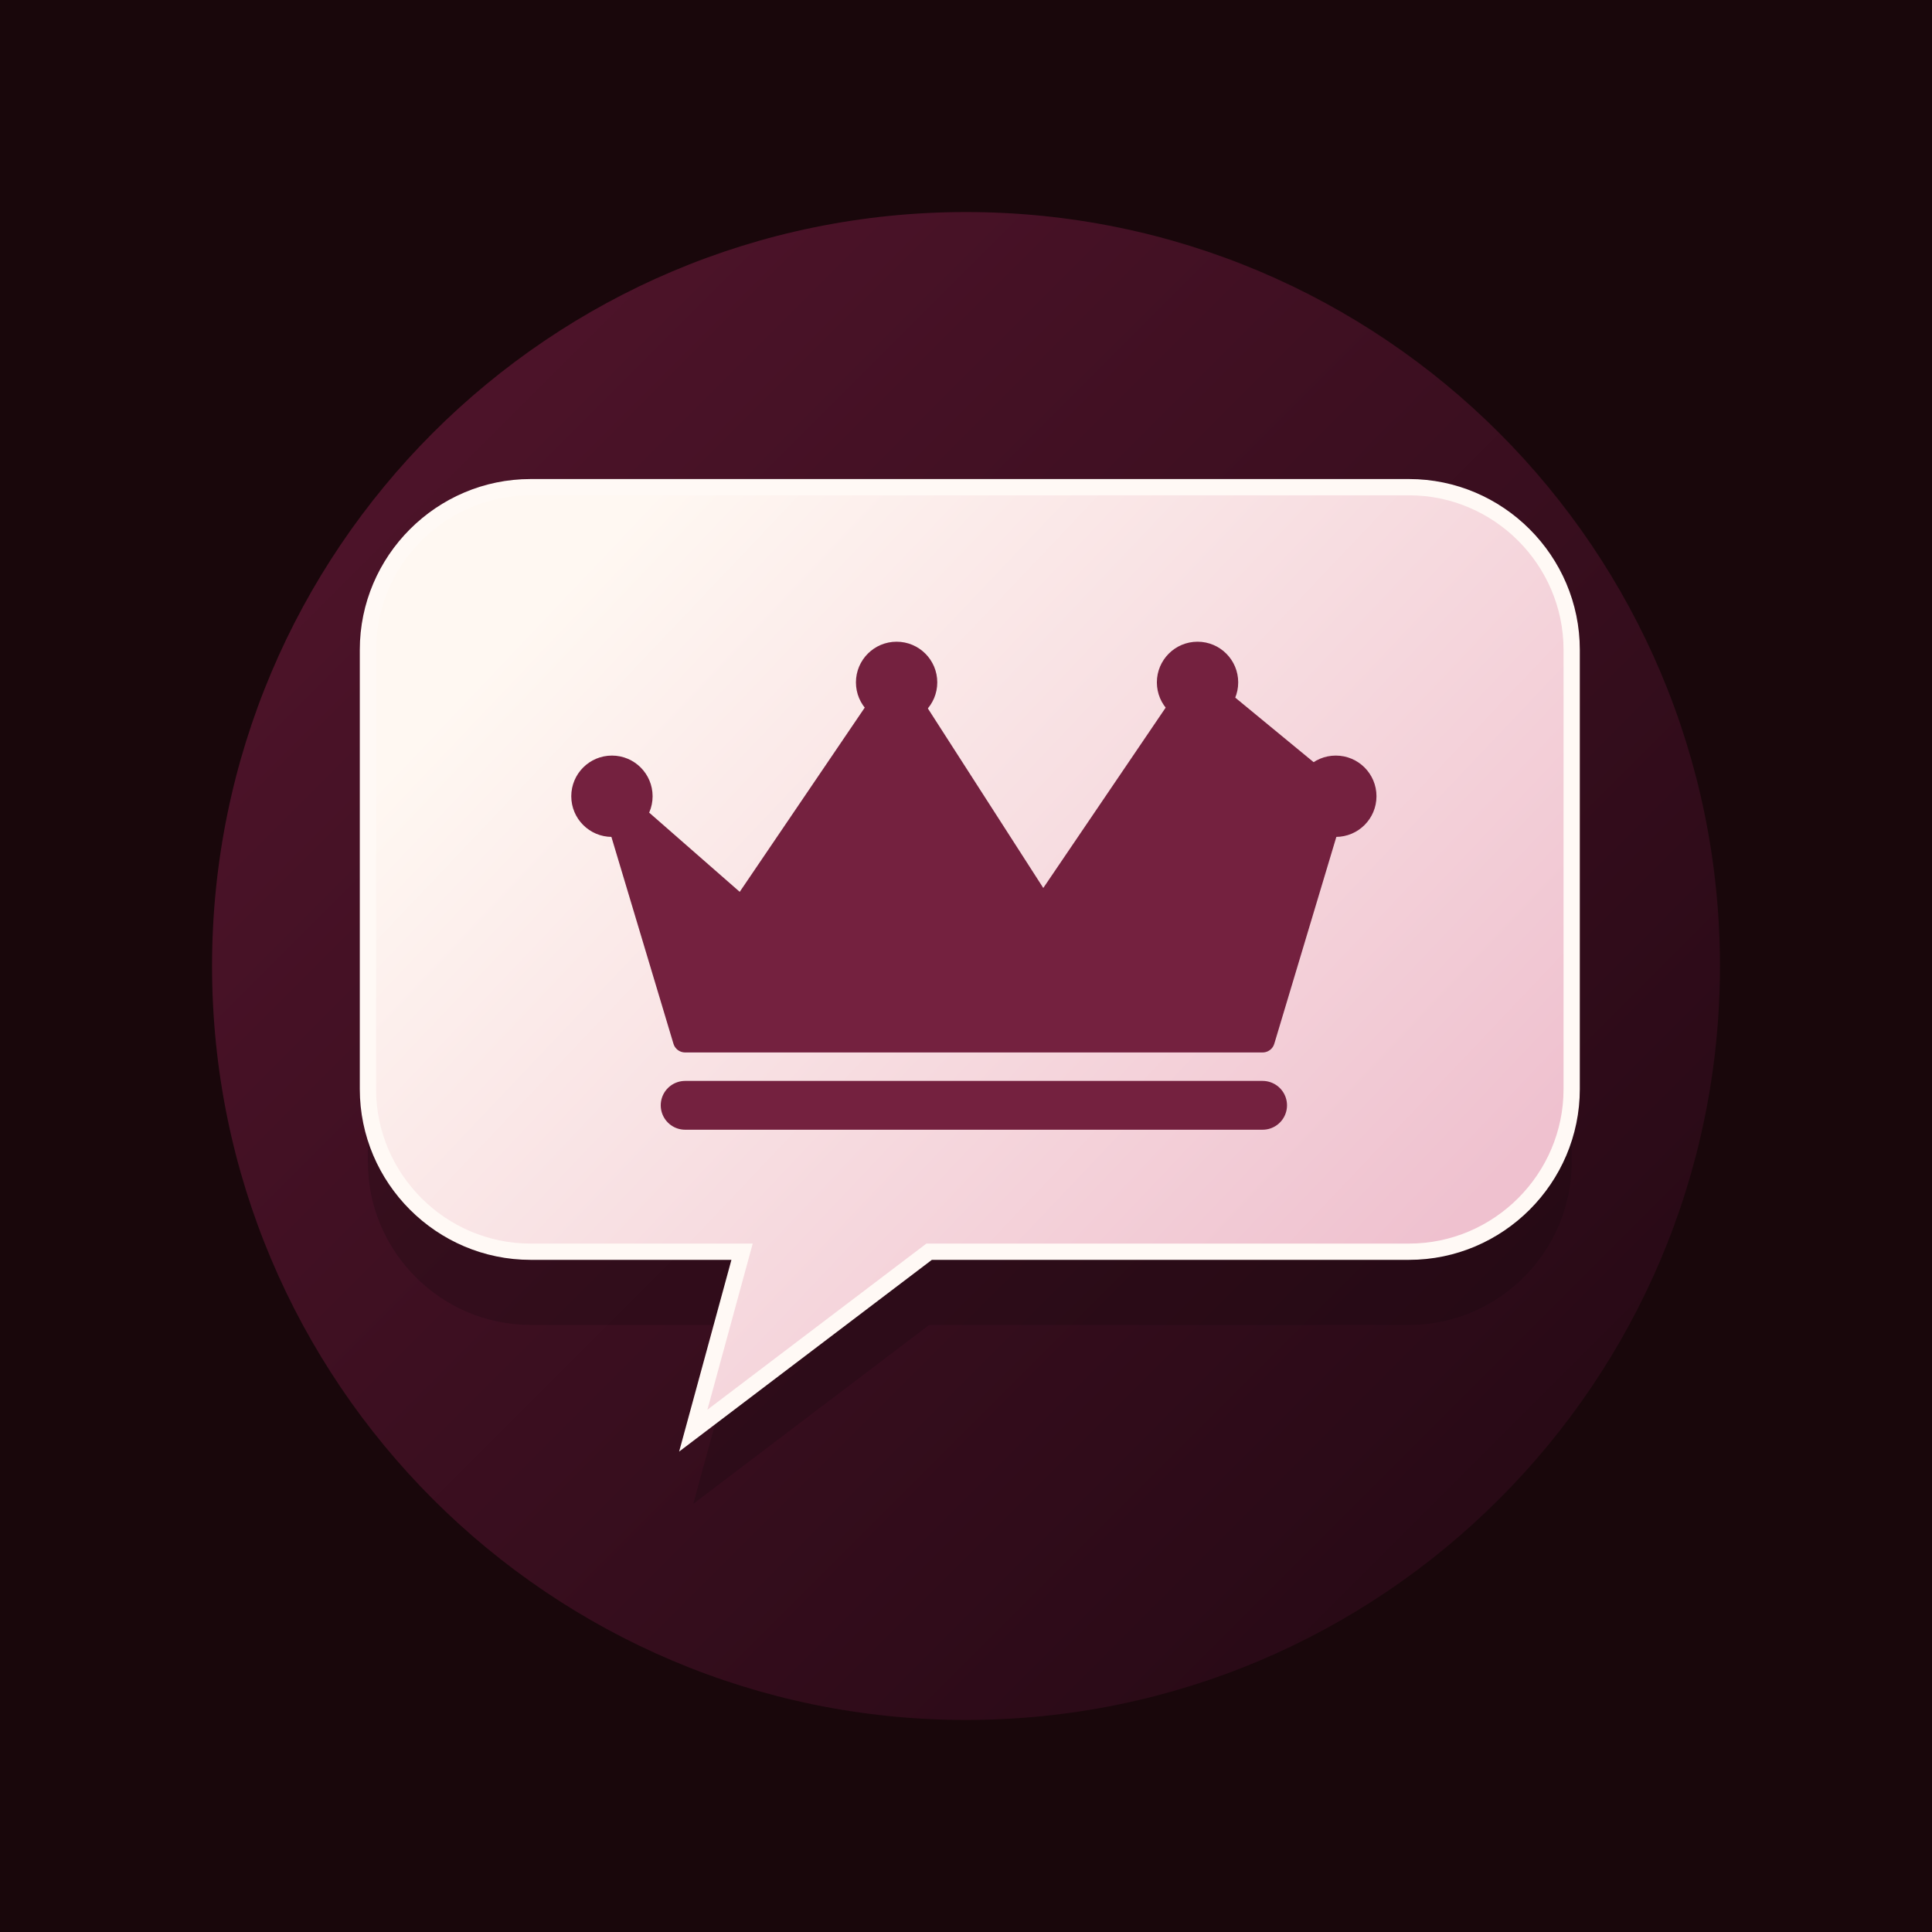
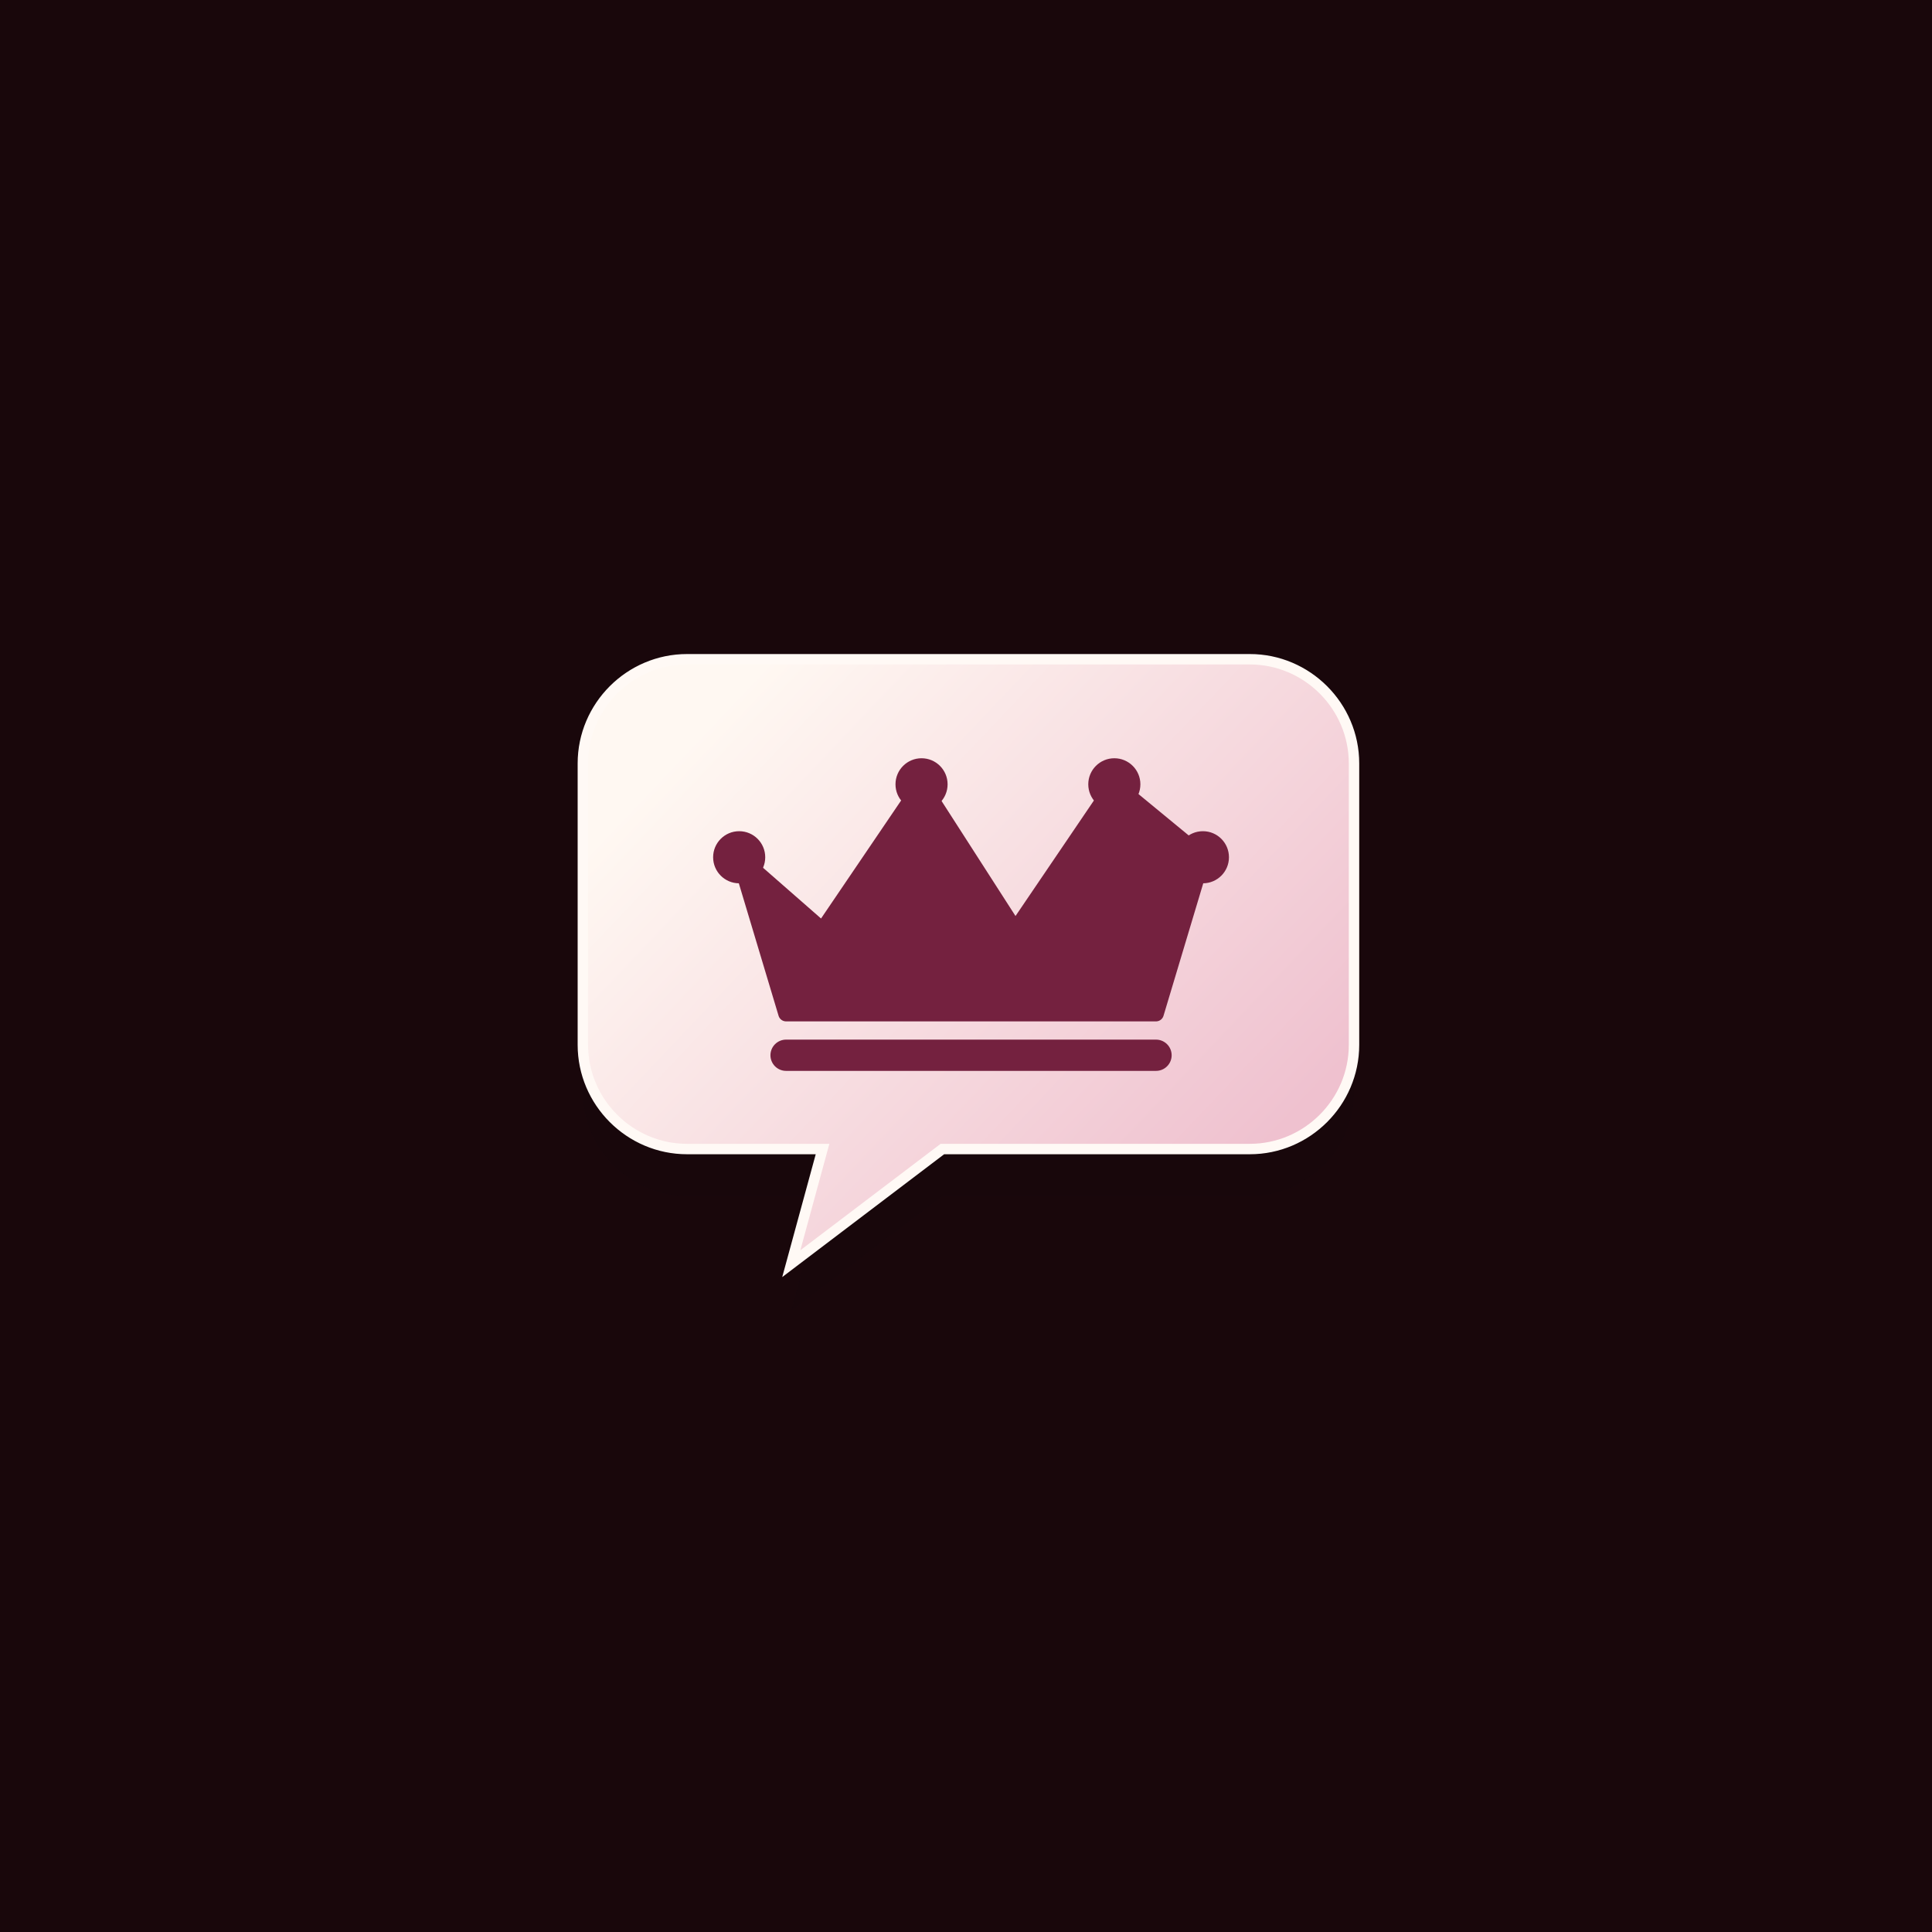
- <svg xmlns="http://www.w3.org/2000/svg" width="512" height="512" viewBox="92 92 328 328">
+ <svg xmlns="http://www.w3.org/2000/svg" width="512" height="512" viewBox="0 0 512 512">
  <defs>
-     <linearGradient id="circle-bg" x1="128" y1="128" x2="384" y2="384" gradientUnits="userSpaceOnUse">
-       <stop stop-color="#54152D" />
-       <stop offset="1" stop-color="#210812" />
-     </linearGradient>
    <linearGradient id="crown" x1="48" y1="47" x2="145" y2="139" gradientUnits="userSpaceOnUse">
      <stop stop-color="#FFF8F2" />
      <stop offset="1" stop-color="#EFC1CF" />
    </linearGradient>
  </defs>
  <rect width="512" height="512" fill="#19070B" />
-   <circle cx="256" cy="256" r="128" fill="url(#circle-bg)" />
  <g transform="translate(93.65 88.72) scale(1.7)">
    <g transform="translate(17.904 18.904) scale(0.81225)">
      <g transform="translate(0 2)">
        <path d="M42 42h108c11 0 20 9 20 20v54c0 11-9 20-20 20H91l-29 22 6-22H42c-11 0-20-9-20-20V62c0-11 9-20 20-20Z" fill="#12060D" opacity=".25" transform="translate(0 4)" />
        <path d="M42 37h108c11 0 20 9 20 20v54c0 11-9 20-20 20H91l-29 22 6-22H42c-11 0-20-9-20-20V57c0-11 9-20 20-20Z" fill="url(#crown)" stroke="#FFF9F5" stroke-width="2" />
        <path d="M52 75 68 89 87 61 105 89 124 61 141 75 132 105H61Z" fill="#74213F" stroke="#74213F" stroke-linejoin="round" stroke-width="3" />
        <path d="M61 113h71" fill="none" stroke="#74213F" stroke-width="6" stroke-linecap="round" />
        <circle cx="52" cy="75" r="5" fill="#74213F" />
        <circle cx="87" cy="61" r="5" fill="#74213F" />
        <circle cx="124" cy="61" r="5" fill="#74213F" />
        <circle cx="141" cy="75" r="5" fill="#74213F" />
      </g>
    </g>
  </g>
</svg>
